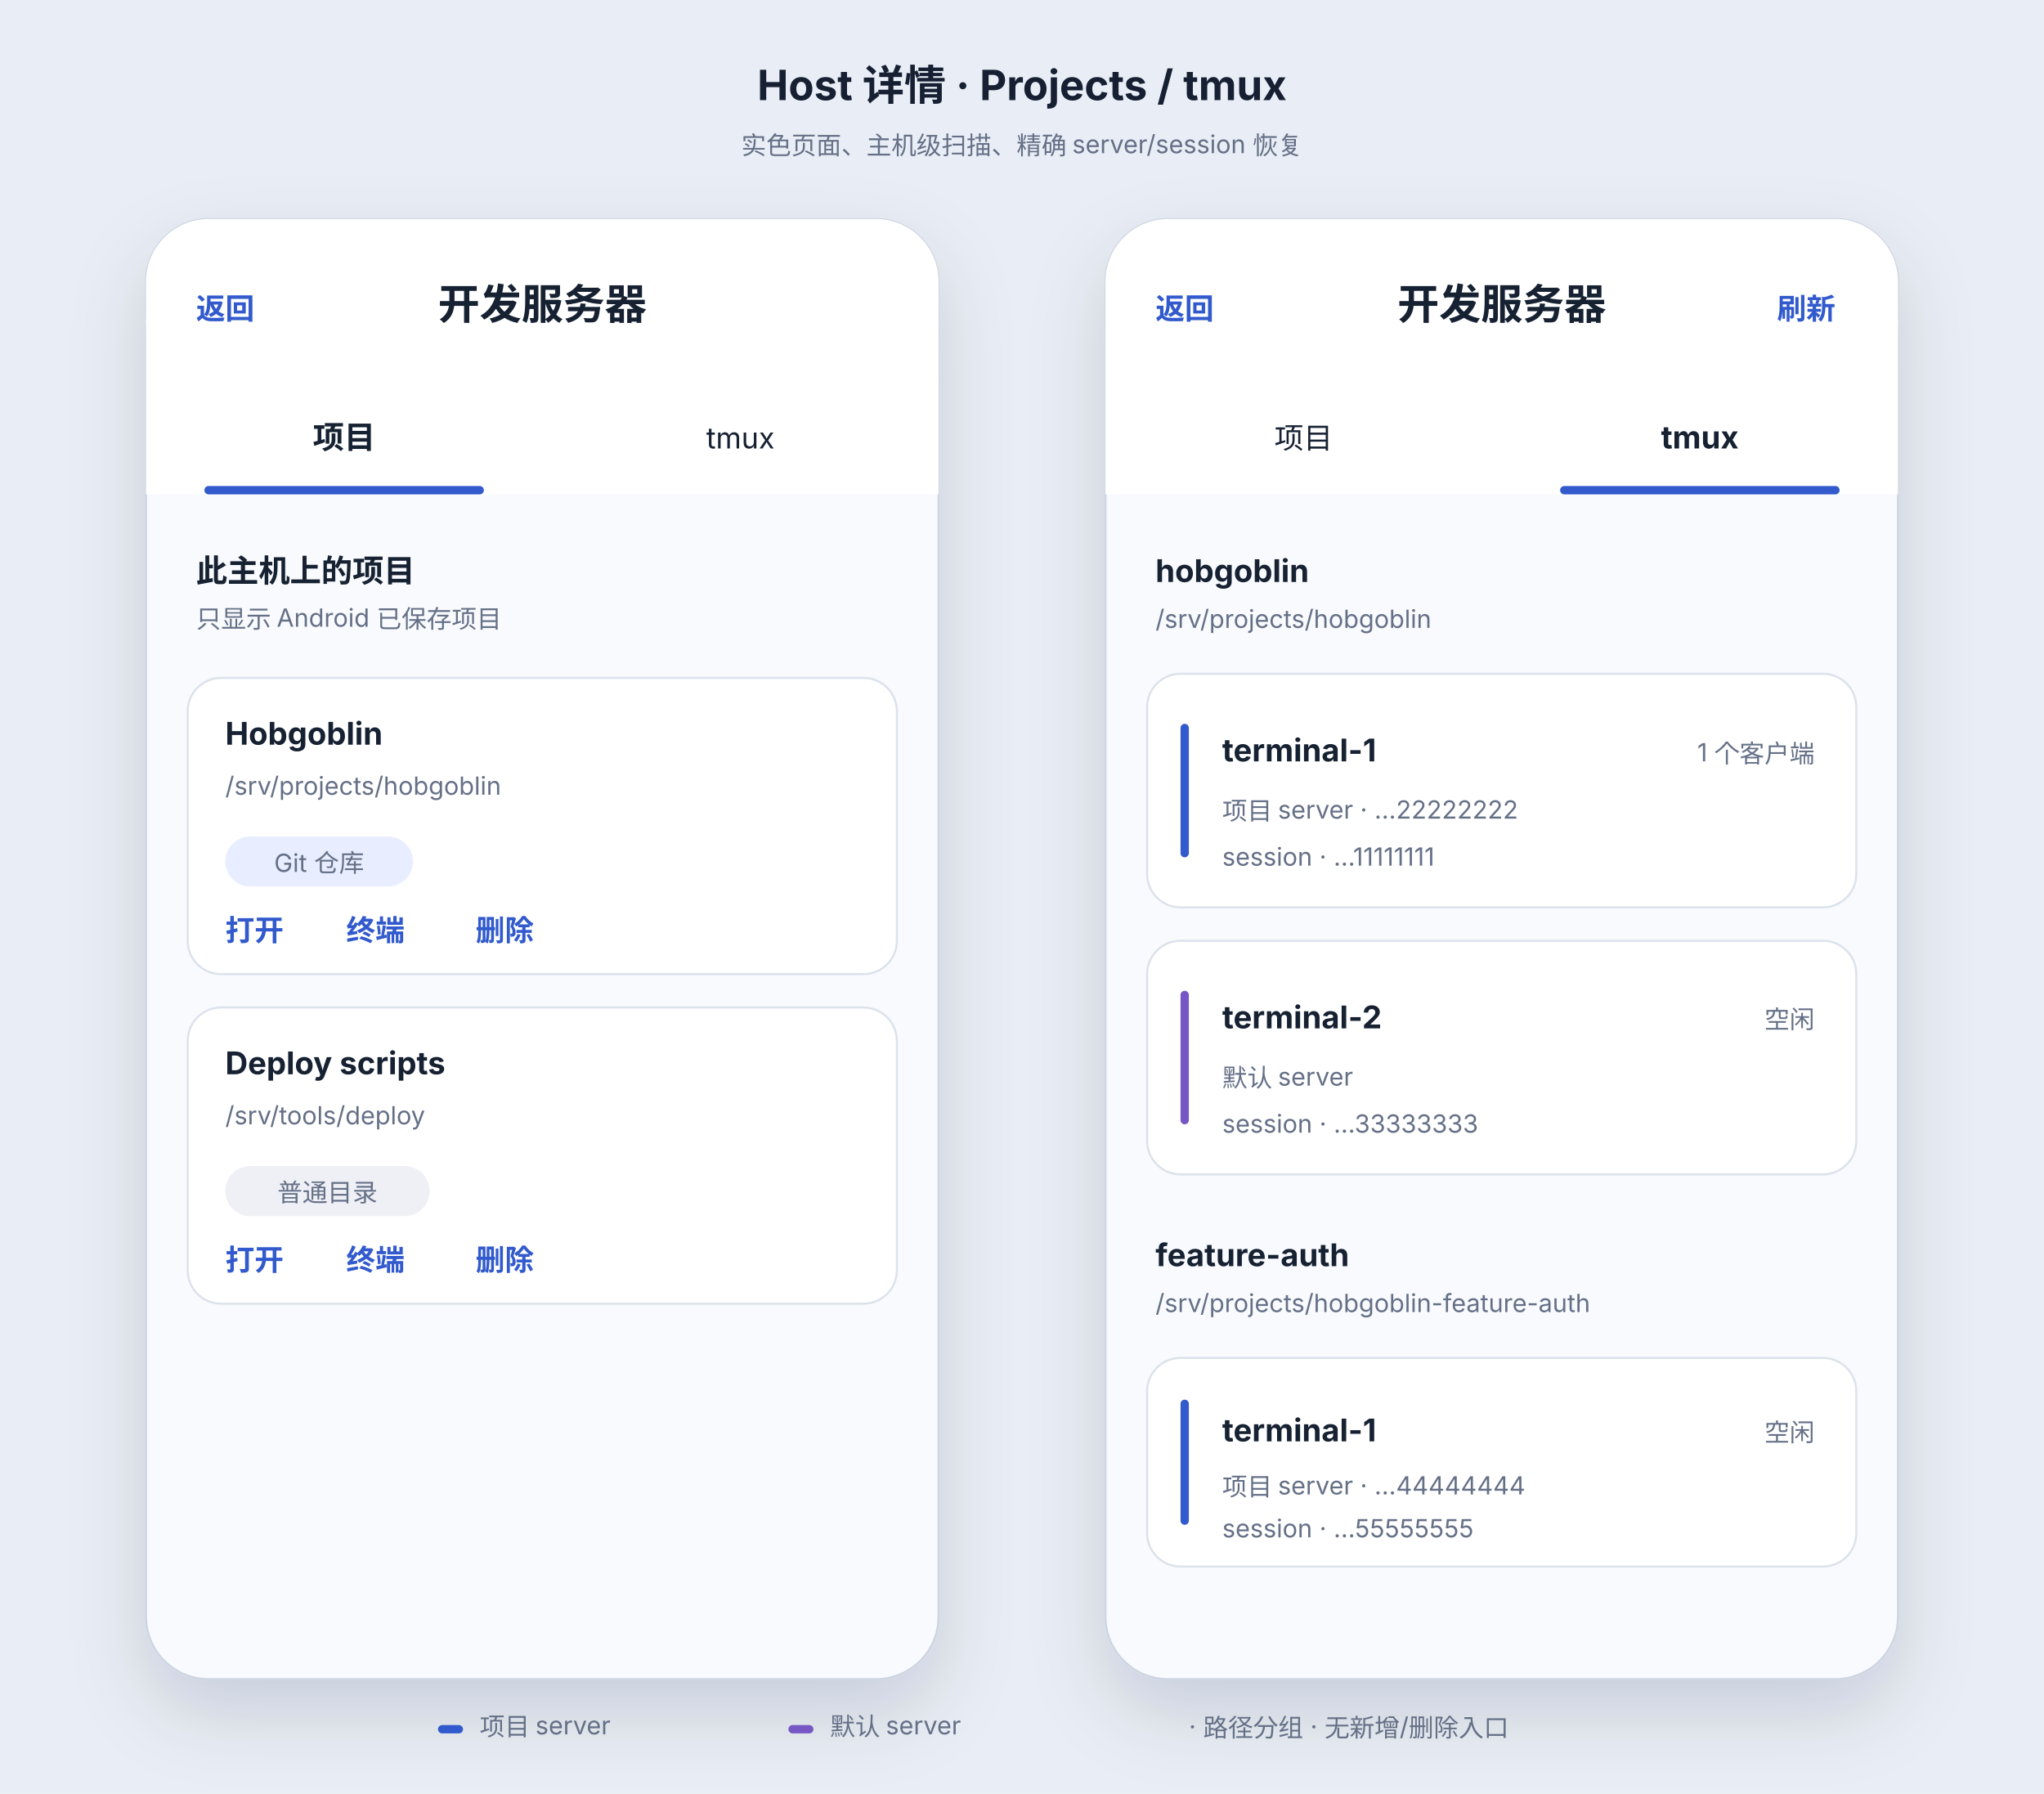
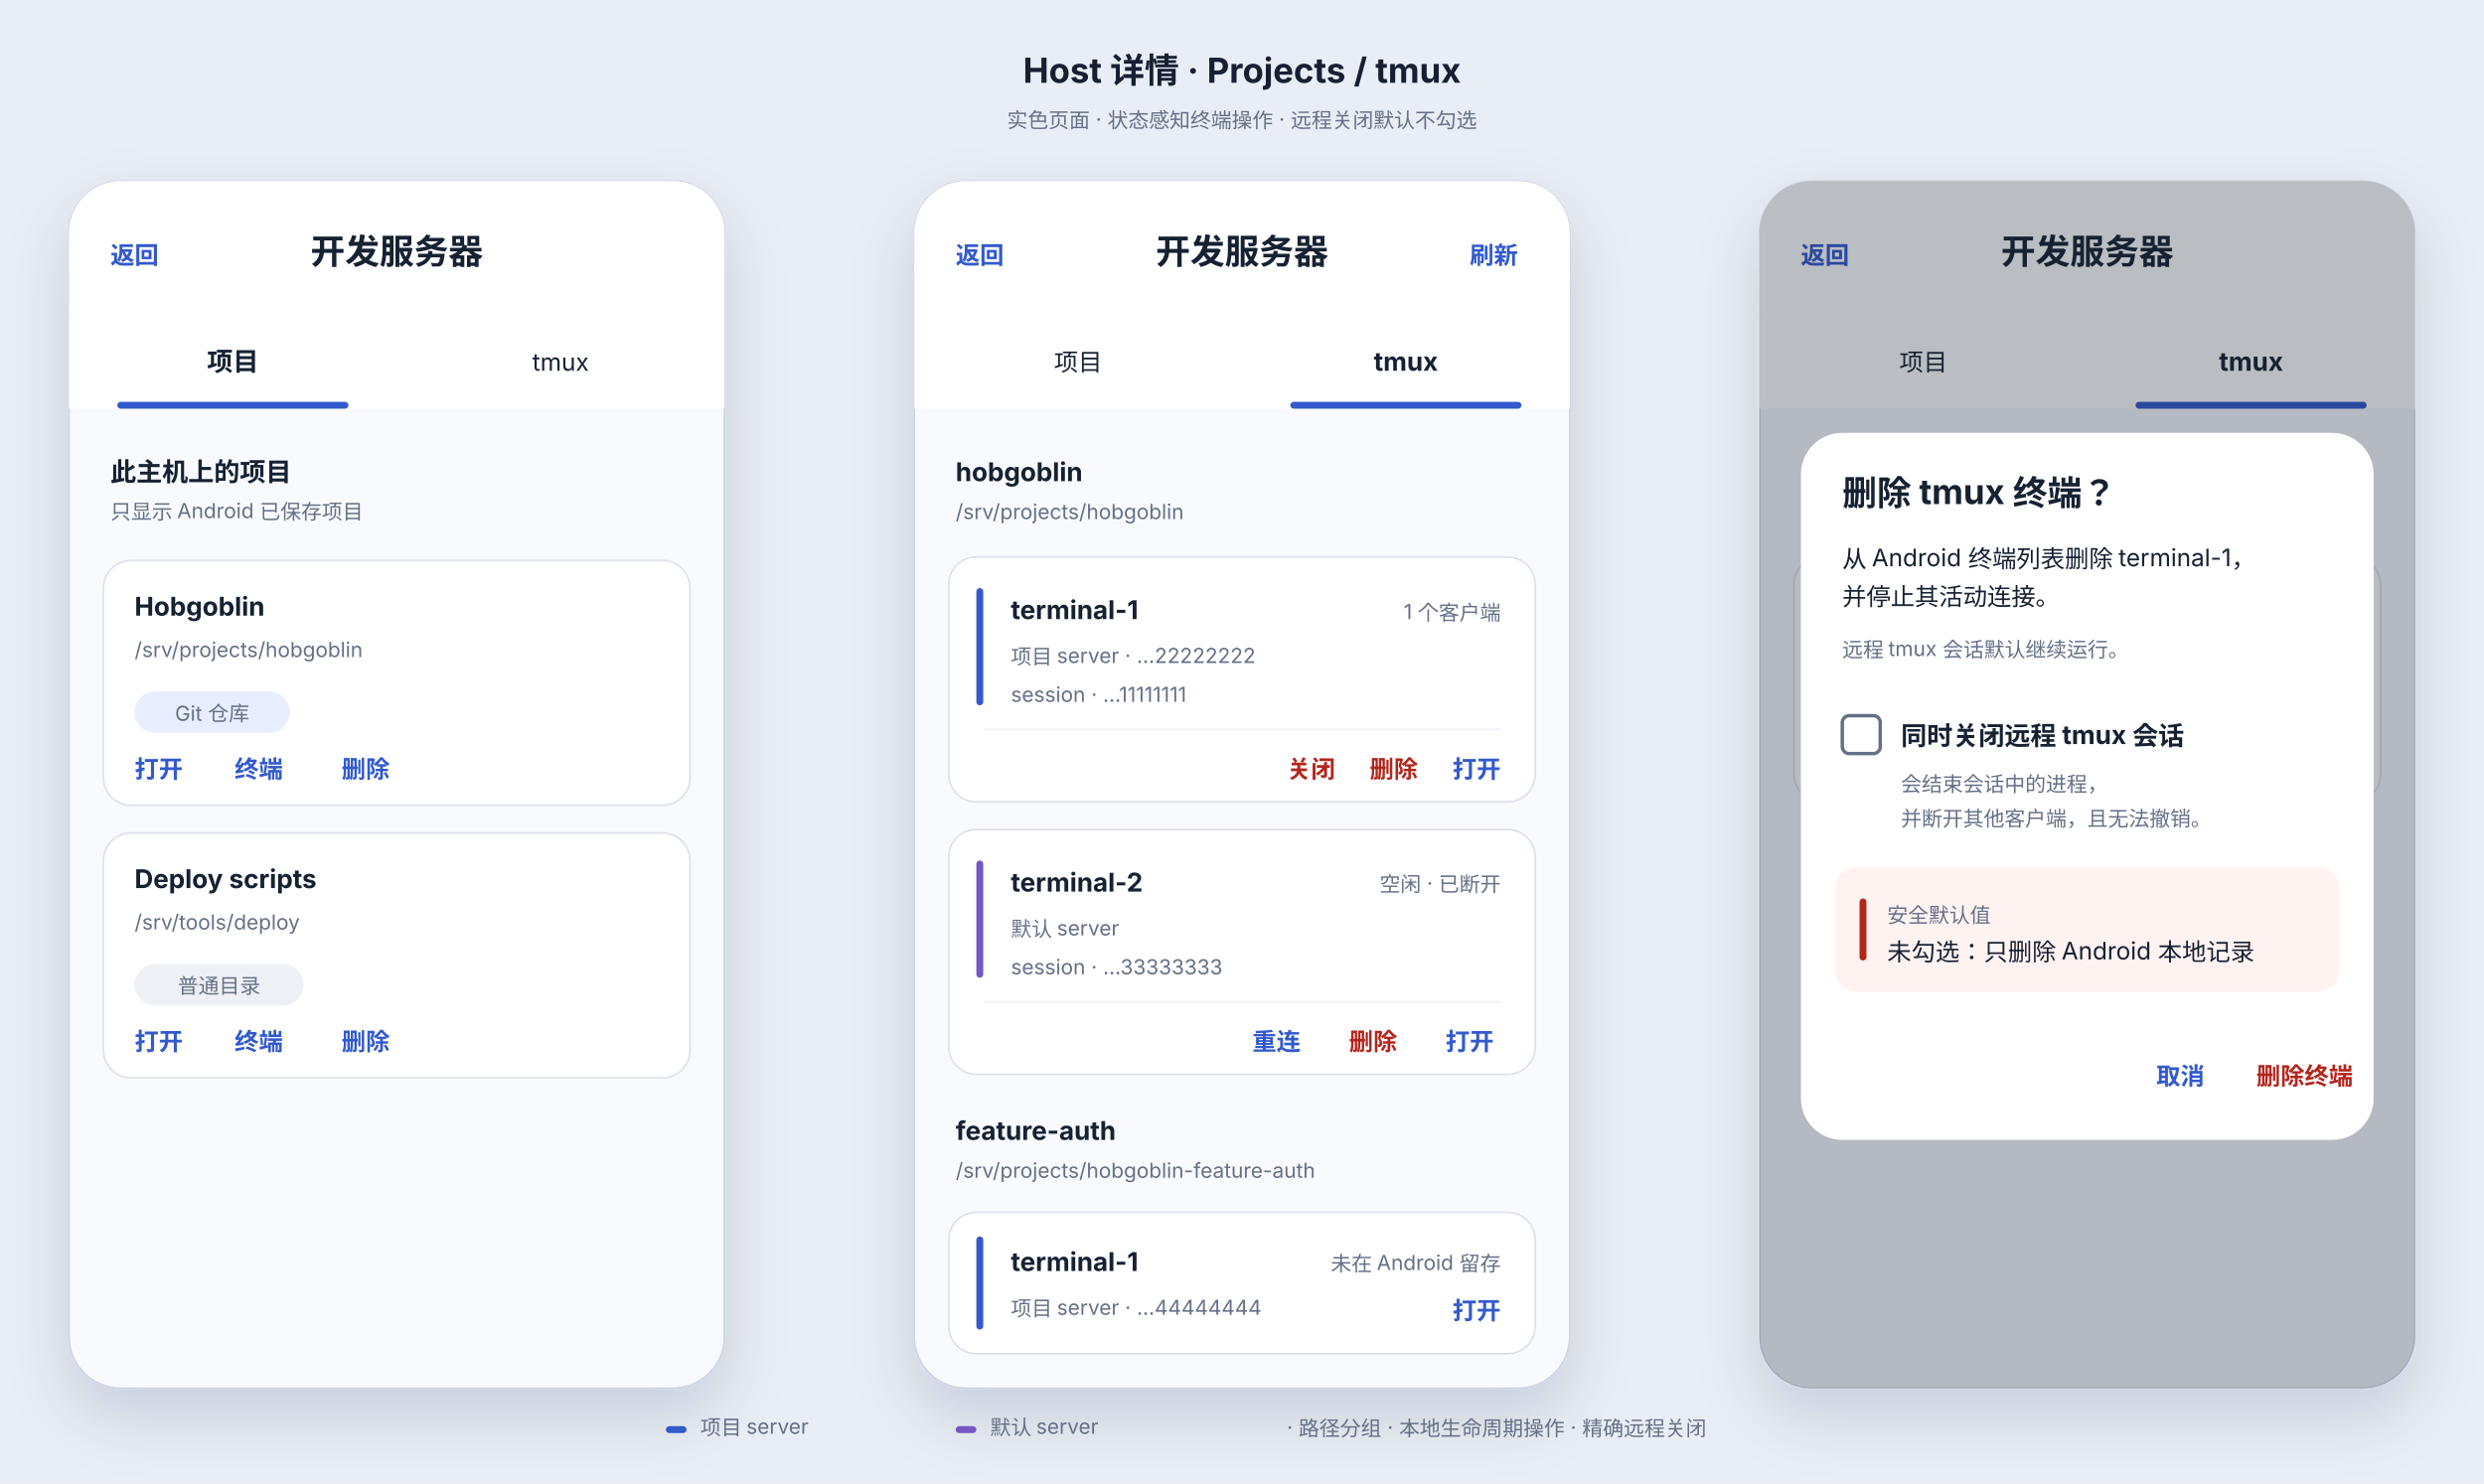
- <svg xmlns="http://www.w3.org/2000/svg" width="980" height="860" viewBox="0 0 980 860" role="img" aria-labelledby="title desc">
+ <svg xmlns="http://www.w3.org/2000/svg" width="1440" height="860" viewBox="0 0 1440 860" role="img" aria-labelledby="title desc">
  <defs>
    <filter id="shadow" x="-20%" y="-20%" width="140%" height="150%">
      <feDropShadow dx="0" dy="16" stdDeviation="18" flood-color="#172033" flood-opacity="0.14" />
    </filter>
    <style>
      .ui { font-family: Inter, Roboto, Arial, sans-serif; fill: #172033; }
      .title { font-size: 20px; font-weight: 700; }
      .label { font-size: 15px; font-weight: 650; }
      .body { font-size: 14px; }
      .meta { font-size: 12px; fill: #657087; }
      .action { font-size: 14px; font-weight: 650; fill: #315ACD; }
+       .danger { font-size: 14px; font-weight: 650; fill: #B3261E; }
+       .warning { font-size: 12px; fill: #657087; }
    </style>
  </defs>
-   <rect width="980" height="860" fill="#E9EEF6" />
-   <text x="490" y="48" class="ui title" text-anchor="middle">Host 详情 · Projects / tmux</text>
-   <text x="490" y="74" class="ui meta" text-anchor="middle">实色页面、主机级扫描、精确 server/session 恢复</text>
-   <g transform="translate(70 105)" filter="url(#shadow)">
+   <rect width="1440" height="860" fill="#E9EEF6" />
+   <text x="720" y="48" class="ui title" text-anchor="middle">Host 详情 · Projects / tmux</text>
+   <text x="720" y="74" class="ui meta" text-anchor="middle">实色页面 · 状态感知终端操作 · 远程关闭默认不勾选</text>
+   <g transform="translate(40 105)" filter="url(#shadow)">
    <rect width="380" height="700" rx="30" fill="#F8FAFD" stroke="#CDD5E3" />
    <rect x="0" y="0" width="380" height="78" rx="30" fill="#FFFFFF" />
    <rect x="0" y="48" width="380" height="30" fill="#FFFFFF" />
    <text x="24" y="48" class="ui action">返回</text>
    <text x="190" y="48" class="ui title" text-anchor="middle">开发服务器</text>
    <rect x="0" y="78" width="380" height="54" fill="#FFFFFF" />
    <text x="95" y="110" class="ui label" text-anchor="middle">项目</text>
    <text x="285" y="110" class="ui body" text-anchor="middle" fill="#657087">tmux</text>
    <rect x="28" y="128" width="134" height="4" rx="2" fill="#315ACD" />
    <text x="24" y="174" class="ui label">此主机上的项目</text>
    <text x="24" y="196" class="ui meta">只显示 Android 已保存项目</text>
    <g transform="translate(20 220)">
      <rect width="340" height="142" rx="16" fill="#FFFFFF" stroke="#DCE2EC" />
      <text x="18" y="32" class="ui label">Hobgoblin</text>
      <text x="18" y="56" class="ui meta">/srv/projects/hobgoblin</text>
      <rect x="18" y="76" width="90" height="24" rx="12" fill="#E8EEFF" />
      <text x="63" y="93" class="ui meta" text-anchor="middle" fill="#315ACD">Git 仓库</text>
      <text x="18" y="126" class="ui action">打开</text>
      <text x="76" y="126" class="ui action">终端</text>
      <text x="138" y="126" class="ui action">删除</text>
    </g>
    <g transform="translate(20 378)">
      <rect width="340" height="142" rx="16" fill="#FFFFFF" stroke="#DCE2EC" />
      <text x="18" y="32" class="ui label">Deploy scripts</text>
      <text x="18" y="56" class="ui meta">/srv/tools/deploy</text>
      <rect x="18" y="76" width="98" height="24" rx="12" fill="#EEF0F5" />
      <text x="67" y="93" class="ui meta" text-anchor="middle">普通目录</text>
      <text x="18" y="126" class="ui action">打开</text>
      <text x="76" y="126" class="ui action">终端</text>
      <text x="138" y="126" class="ui action">删除</text>
    </g>
  </g>
  <g transform="translate(530 105)" filter="url(#shadow)">
    <rect width="380" height="700" rx="30" fill="#F8FAFD" stroke="#CDD5E3" />
    <rect x="0" y="0" width="380" height="78" rx="30" fill="#FFFFFF" />
    <rect x="0" y="48" width="380" height="30" fill="#FFFFFF" />
    <text x="24" y="48" class="ui action">返回</text>
    <text x="190" y="48" class="ui title" text-anchor="middle">开发服务器</text>
    <text x="350" y="48" class="ui action" text-anchor="end">刷新</text>
    <rect x="0" y="78" width="380" height="54" fill="#FFFFFF" />
    <text x="95" y="110" class="ui body" text-anchor="middle" fill="#657087">项目</text>
    <text x="285" y="110" class="ui label" text-anchor="middle">tmux</text>
    <rect x="218" y="128" width="134" height="4" rx="2" fill="#315ACD" />
    <text x="24" y="174" class="ui label">hobgoblin</text>
    <text x="24" y="196" class="ui meta">/srv/projects/hobgoblin</text>
    <g transform="translate(20 218)">
-       <rect width="340" height="112" rx="16" fill="#FFFFFF" stroke="#DCE2EC" />
-       <rect x="16" y="24" width="4" height="64" rx="2" fill="#315ACD" />
-       <text x="36" y="42" class="ui label">terminal-1</text>
-       <text x="320" y="42" class="ui meta" text-anchor="end" fill="#19764B">1 个客户端</text>
-       <text x="36" y="70" class="ui meta">项目 server · …22222222</text>
-       <text x="36" y="92" class="ui meta">session · …11111111</text>
+       <rect width="340" height="142" rx="16" fill="#FFFFFF" stroke="#DCE2EC" />
+       <rect x="16" y="18" width="4" height="68" rx="2" fill="#315ACD" />
+       <text x="36" y="36" class="ui label">terminal-1</text>
+       <text x="320" y="36" class="ui meta" text-anchor="end" fill="#19764B">1 个客户端</text>
+       <text x="36" y="62" class="ui meta">项目 server · …22222222</text>
+       <text x="36" y="84" class="ui meta">session · …11111111</text>
+       <line x1="20" y1="100" x2="320" y2="100" stroke="#EEF1F6" />
+       <text x="196" y="128" class="ui danger">关闭</text>
+       <text x="244" y="128" class="ui danger">删除</text>
+       <text x="292" y="128" class="ui action">打开</text>
    </g>
-     <g transform="translate(20 346)">
-       <rect width="340" height="112" rx="16" fill="#FFFFFF" stroke="#DCE2EC" />
-       <rect x="16" y="24" width="4" height="64" rx="2" fill="#7657C4" />
-       <text x="36" y="42" class="ui label">terminal-2</text>
-       <text x="320" y="42" class="ui meta" text-anchor="end">空闲</text>
-       <text x="36" y="70" class="ui meta">默认 server</text>
-       <text x="36" y="92" class="ui meta">session · …33333333</text>
+     <g transform="translate(20 376)">
+       <rect width="340" height="142" rx="16" fill="#FFFFFF" stroke="#DCE2EC" />
+       <rect x="16" y="18" width="4" height="68" rx="2" fill="#7657C4" />
+       <text x="36" y="36" class="ui label">terminal-2</text>
+       <text x="320" y="36" class="ui meta" text-anchor="end">空闲 · 已断开</text>
+       <text x="36" y="62" class="ui meta">默认 server</text>
+       <text x="36" y="84" class="ui meta">session · …33333333</text>
+       <line x1="20" y1="100" x2="320" y2="100" stroke="#EEF1F6" />
+       <text x="176" y="128" class="ui action">重连</text>
+       <text x="232" y="128" class="ui danger">删除</text>
+       <text x="288" y="128" class="ui action">打开</text>
    </g>
-     <text x="24" y="502" class="ui label">feature-auth</text>
-     <text x="24" y="524" class="ui meta">/srv/projects/hobgoblin-feature-auth</text>
-     <g transform="translate(20 546)">
-       <rect width="340" height="100" rx="16" fill="#FFFFFF" stroke="#DCE2EC" />
-       <rect x="16" y="20" width="4" height="60" rx="2" fill="#315ACD" />
-       <text x="36" y="40" class="ui label">terminal-1</text>
-       <text x="320" y="40" class="ui meta" text-anchor="end">空闲</text>
-       <text x="36" y="66" class="ui meta">项目 server · …44444444</text>
-       <text x="36" y="86" class="ui meta">session · …55555555</text>
+     <text x="24" y="556" class="ui label">feature-auth</text>
+     <text x="24" y="578" class="ui meta">/srv/projects/hobgoblin-feature-auth</text>
+     <g transform="translate(20 598)">
+       <rect width="340" height="82" rx="16" fill="#FFFFFF" stroke="#DCE2EC" />
+       <rect x="16" y="14" width="4" height="54" rx="2" fill="#315ACD" />
+       <text x="36" y="34" class="ui label">terminal-1</text>
+       <text x="320" y="34" class="ui meta" text-anchor="end">未在 Android 留存</text>
+       <text x="36" y="60" class="ui meta">项目 server · …44444444</text>
+       <text x="292" y="62" class="ui action">打开</text>
    </g>
  </g>
-   <g transform="translate(210 827)">
+   <g transform="translate(1020 105)" filter="url(#shadow)">
+     <rect width="380" height="700" rx="30" fill="#F8FAFD" stroke="#CDD5E3" />
+     <rect x="0" y="0" width="380" height="78" rx="30" fill="#FFFFFF" />
+     <rect x="0" y="48" width="380" height="30" fill="#FFFFFF" />
+     <text x="24" y="48" class="ui action">返回</text>
+     <text x="190" y="48" class="ui title" text-anchor="middle">开发服务器</text>
+     <rect x="0" y="78" width="380" height="54" fill="#FFFFFF" />
+     <text x="95" y="110" class="ui body" text-anchor="middle" fill="#657087">项目</text>
+     <text x="285" y="110" class="ui label" text-anchor="middle">tmux</text>
+     <rect x="218" y="128" width="134" height="4" rx="2" fill="#315ACD" />
+     <text x="24" y="174" class="ui label">hobgoblin</text>
+     <text x="24" y="196" class="ui meta">/srv/projects/hobgoblin</text>
+     <rect x="20" y="218" width="340" height="142" rx="16" fill="#FFFFFF" stroke="#DCE2EC" />
+     <rect x="36" y="236" width="4" height="68" rx="2" fill="#315ACD" />
+     <text x="56" y="254" class="ui label">terminal-1</text>
+     <text x="340" y="254" class="ui meta" text-anchor="end">1 个客户端</text>
+     <text x="56" y="280" class="ui meta">项目 server · …22222222</text>
+     <text x="56" y="302" class="ui meta">session · …11111111</text>
+     <rect width="380" height="700" rx="30" fill="#172033" opacity="0.30" />
+     <g transform="translate(24 146)">
+       <rect width="332" height="410" rx="24" fill="#FFFFFF" />
+       <text x="24" y="42" class="ui title">删除 tmux 终端？</text>
+       <text x="24" y="78" class="ui body">从 Android 终端列表删除 terminal-1，</text>
+       <text x="24" y="100" class="ui body">并停止其活动连接。</text>
+       <text x="24" y="130" class="ui meta">远程 tmux 会话默认继续运行。</text>
+       <rect x="24" y="164" width="22" height="22" rx="4" fill="#FFFFFF" stroke="#657087" stroke-width="2" />
+       <text x="58" y="181" class="ui label">同时关闭远程 tmux 会话</text>
+       <text x="58" y="208" class="ui warning">会结束会话中的进程，</text>
+       <text x="58" y="228" class="ui warning">并断开其他客户端，且无法撤销。</text>
+       <rect x="20" y="252" width="292" height="72" rx="12" fill="#FFF3F1" />
+       <rect x="34" y="270" width="4" height="36" rx="2" fill="#B3261E" />
+       <text x="50" y="284" class="ui meta">安全默认值</text>
+       <text x="50" y="306" class="ui body">未勾选：只删除 Android 本地记录</text>
+       <text x="206" y="378" class="ui action">取消</text>
+       <text x="264" y="378" class="ui danger">删除终端</text>
+     </g>
+   </g>
+   <g transform="translate(386 827)">
    <rect width="12" height="4" rx="2" fill="#315ACD" />
    <text x="20" y="5" class="ui meta">项目 server</text>
    <rect x="168" width="12" height="4" rx="2" fill="#7657C4" />
    <text x="188" y="5" class="ui meta">默认 server</text>
-     <text x="360" y="5" class="ui meta">· 路径分组 · 无新增/删除入口</text>
+     <text x="360" y="5" class="ui meta">· 路径分组 · 本地生命周期操作 · 精确远程关闭</text>
  </g>
</svg>
